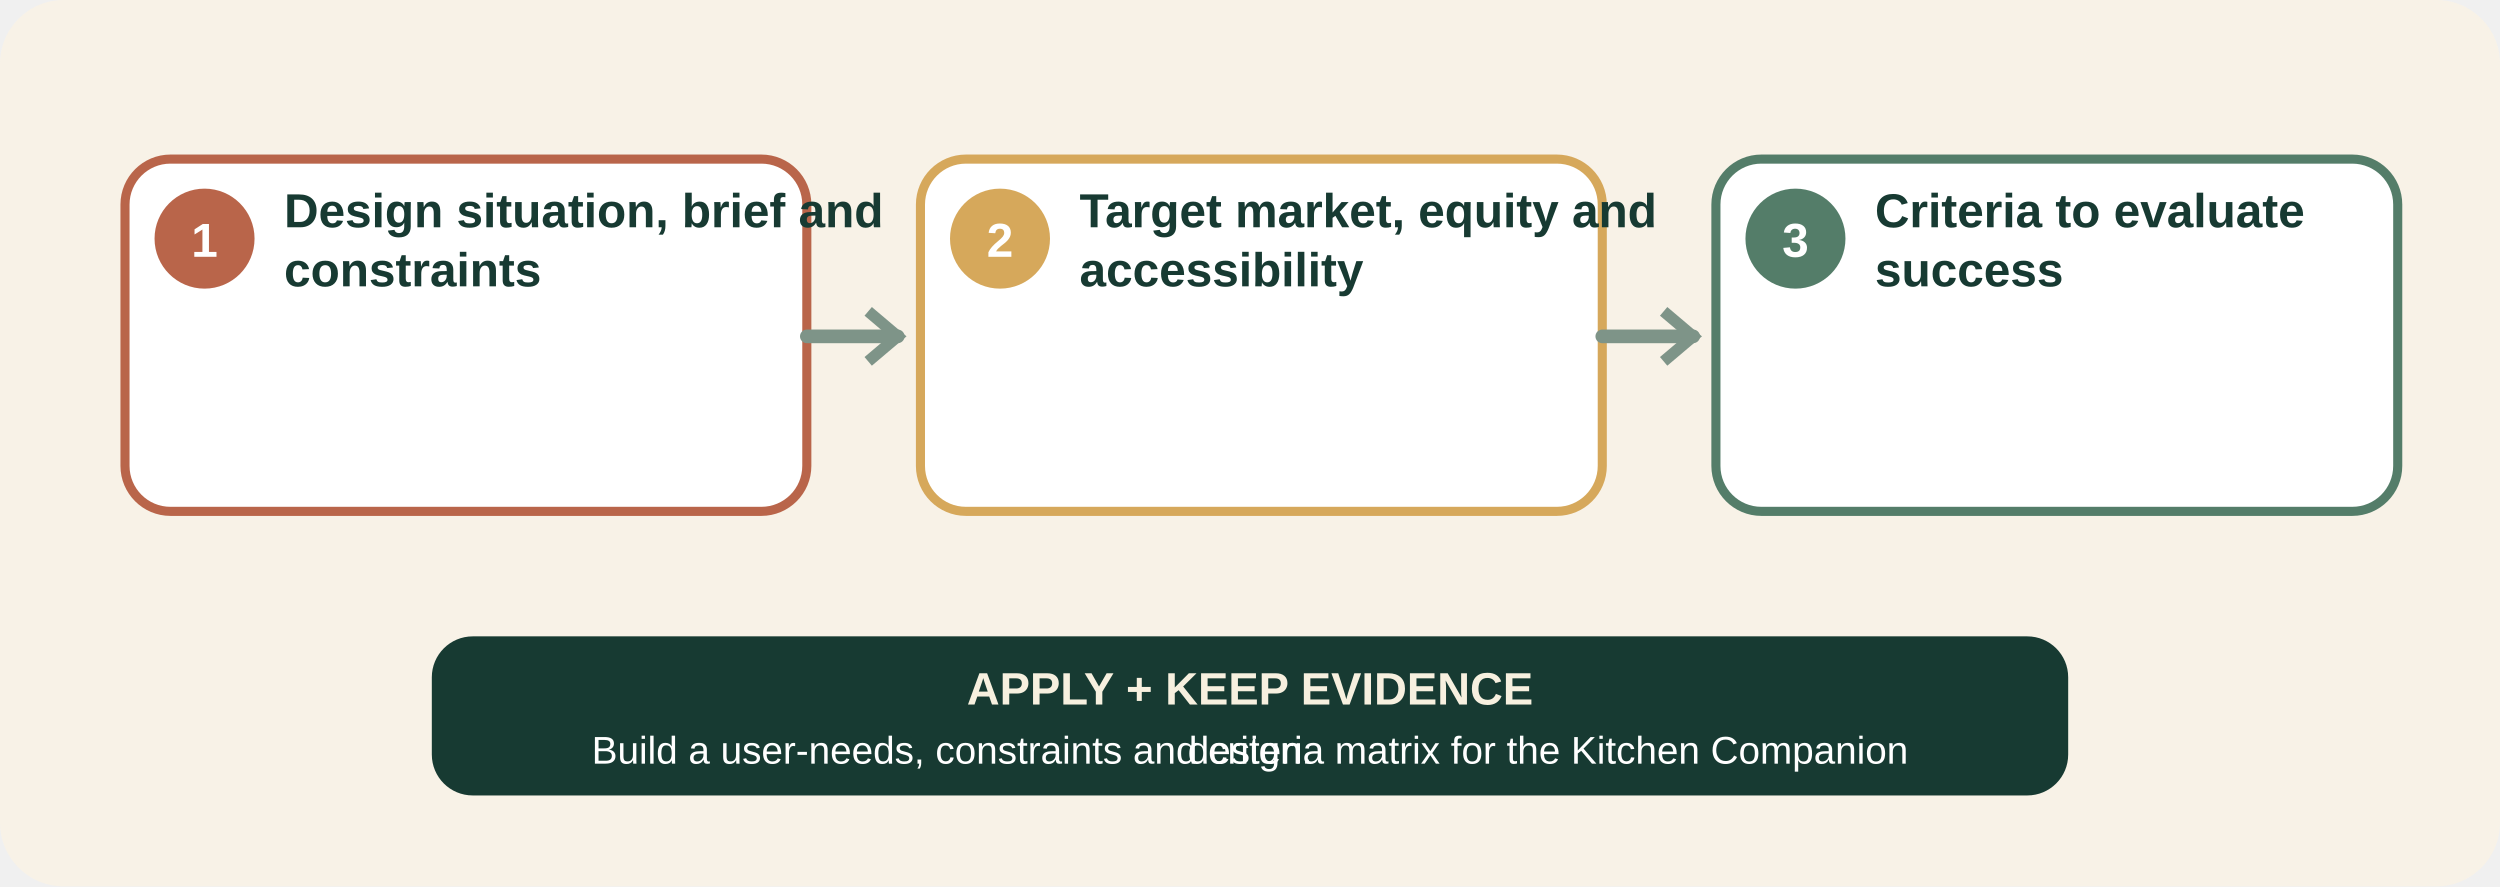
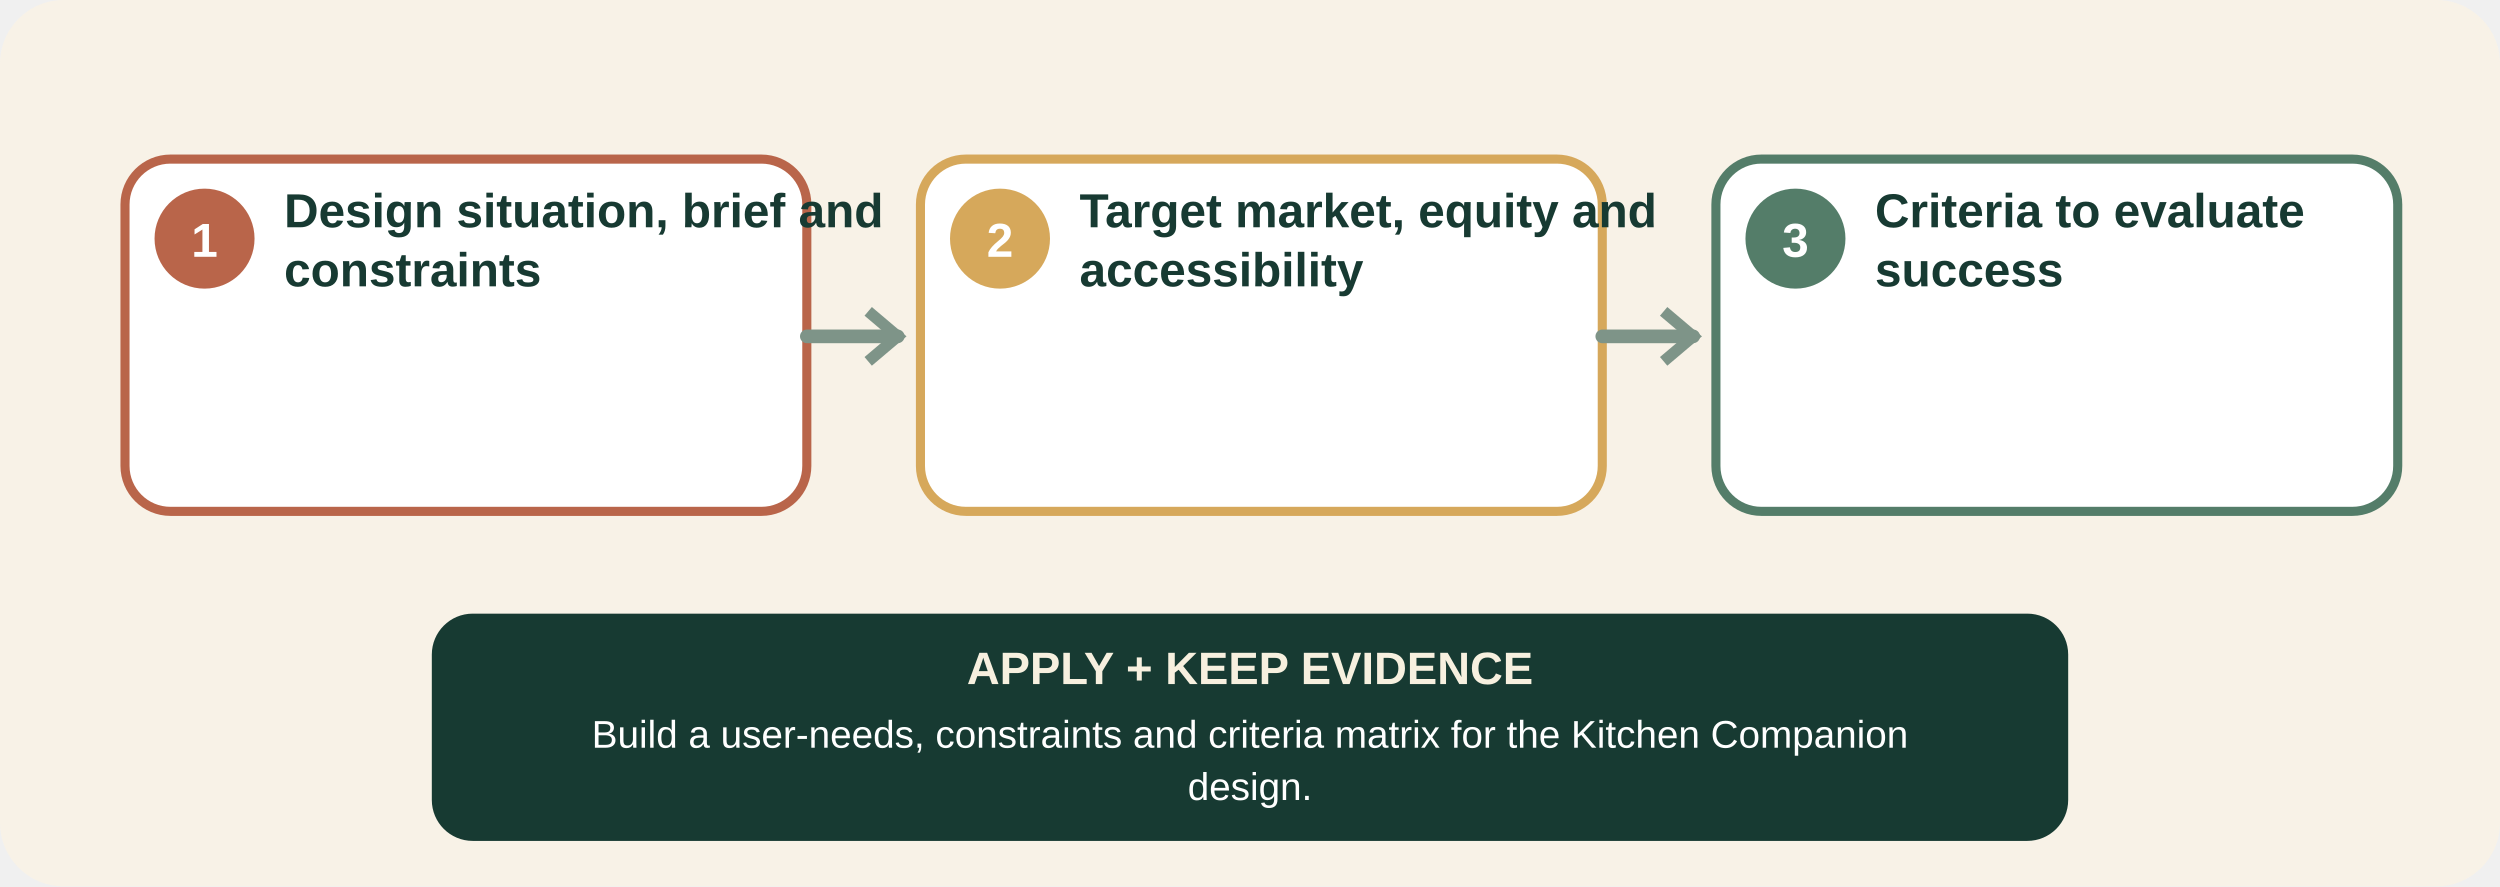
<svg xmlns="http://www.w3.org/2000/svg" viewBox="0 0 1100 390" role="img" aria-labelledby="title desc">
  <rect width="1100" height="390" rx="28" fill="#f8f2e7" />
  <rect x="55" y="70" width="300" height="155" rx="20" fill="#fff" stroke="#b9654a" stroke-width="4" />
  <circle cx="90" cy="105" r="22" fill="#b9654a" />
  <text x="90" y="113" text-anchor="middle" font-family="Arial" font-size="21" font-weight="700" fill="#fff">1</text>
  <text x="125" y="100" font-family="Arial" font-size="21" font-weight="700" fill="#173a32">Design situation, brief and</text>
  <text x="125" y="126" font-family="Arial" font-size="21" font-weight="700" fill="#173a32">constraints</text>
  <path d="M355 148H395" stroke="#7e9488" stroke-width="6" stroke-linecap="round" />
  <path d="M382 137l13 11-13 11" fill="none" stroke="#7e9488" stroke-width="5" />
  <rect x="405" y="70" width="300" height="155" rx="20" fill="#fff" stroke="#d6a85b" stroke-width="4" />
  <circle cx="440" cy="105" r="22" fill="#d6a85b" />
  <text x="440" y="113" text-anchor="middle" font-family="Arial" font-size="21" font-weight="700" fill="#fff">2</text>
  <text x="475" y="100" font-family="Arial" font-size="21" font-weight="700" fill="#173a32">Target market, equity and</text>
  <text x="475" y="126" font-family="Arial" font-size="21" font-weight="700" fill="#173a32">accessibility</text>
  <path d="M705 148H745" stroke="#7e9488" stroke-width="6" stroke-linecap="round" />
  <path d="M732 137l13 11-13 11" fill="none" stroke="#7e9488" stroke-width="5" />
  <rect x="755" y="70" width="300" height="155" rx="20" fill="#fff" stroke="#547d69" stroke-width="4" />
  <circle cx="790" cy="105" r="22" fill="#547d69" />
  <text x="790" y="113" text-anchor="middle" font-family="Arial" font-size="21" font-weight="700" fill="#fff">3</text>
  <text x="825" y="100" font-family="Arial" font-size="21" font-weight="700" fill="#173a32">Criteria to evaluate</text>
  <text x="825" y="126" font-family="Arial" font-size="21" font-weight="700" fill="#173a32">success</text>
-   <rect x="190" y="280" width="720" height="70" rx="18" fill="#173a32" />
-   <text x="550" y="310" text-anchor="middle" font-family="Arial" font-size="20" font-weight="700" fill="#f7f0df">APPLY + KEEP EVIDENCE</text>
-   <text x="550" y="336" text-anchor="middle" font-family="Arial" font-size="17" fill="#fff">Build a user-needs, constraints and criteria matrix for the Kitchen Companion</text>
-   <text x="550" y="336" text-anchor="middle" font-family="Arial" font-size="17" fill="#fff">design.</text>
+   <rect x="190" y="270" width="720" height="100" rx="18" fill="#173a32" />
+   <text x="550" y="301" text-anchor="middle" font-family="Arial" font-size="20" font-weight="700" fill="#f7f0df">APPLY + KEEP EVIDENCE</text>
+   <text x="550" y="329" text-anchor="middle" font-family="Arial" font-size="17" fill="#fff">Build a user-needs, constraints and criteria matrix for the Kitchen Companion</text>
+   <text x="550" y="352" text-anchor="middle" font-family="Arial" font-size="17" fill="#fff">design.</text>
</svg>
